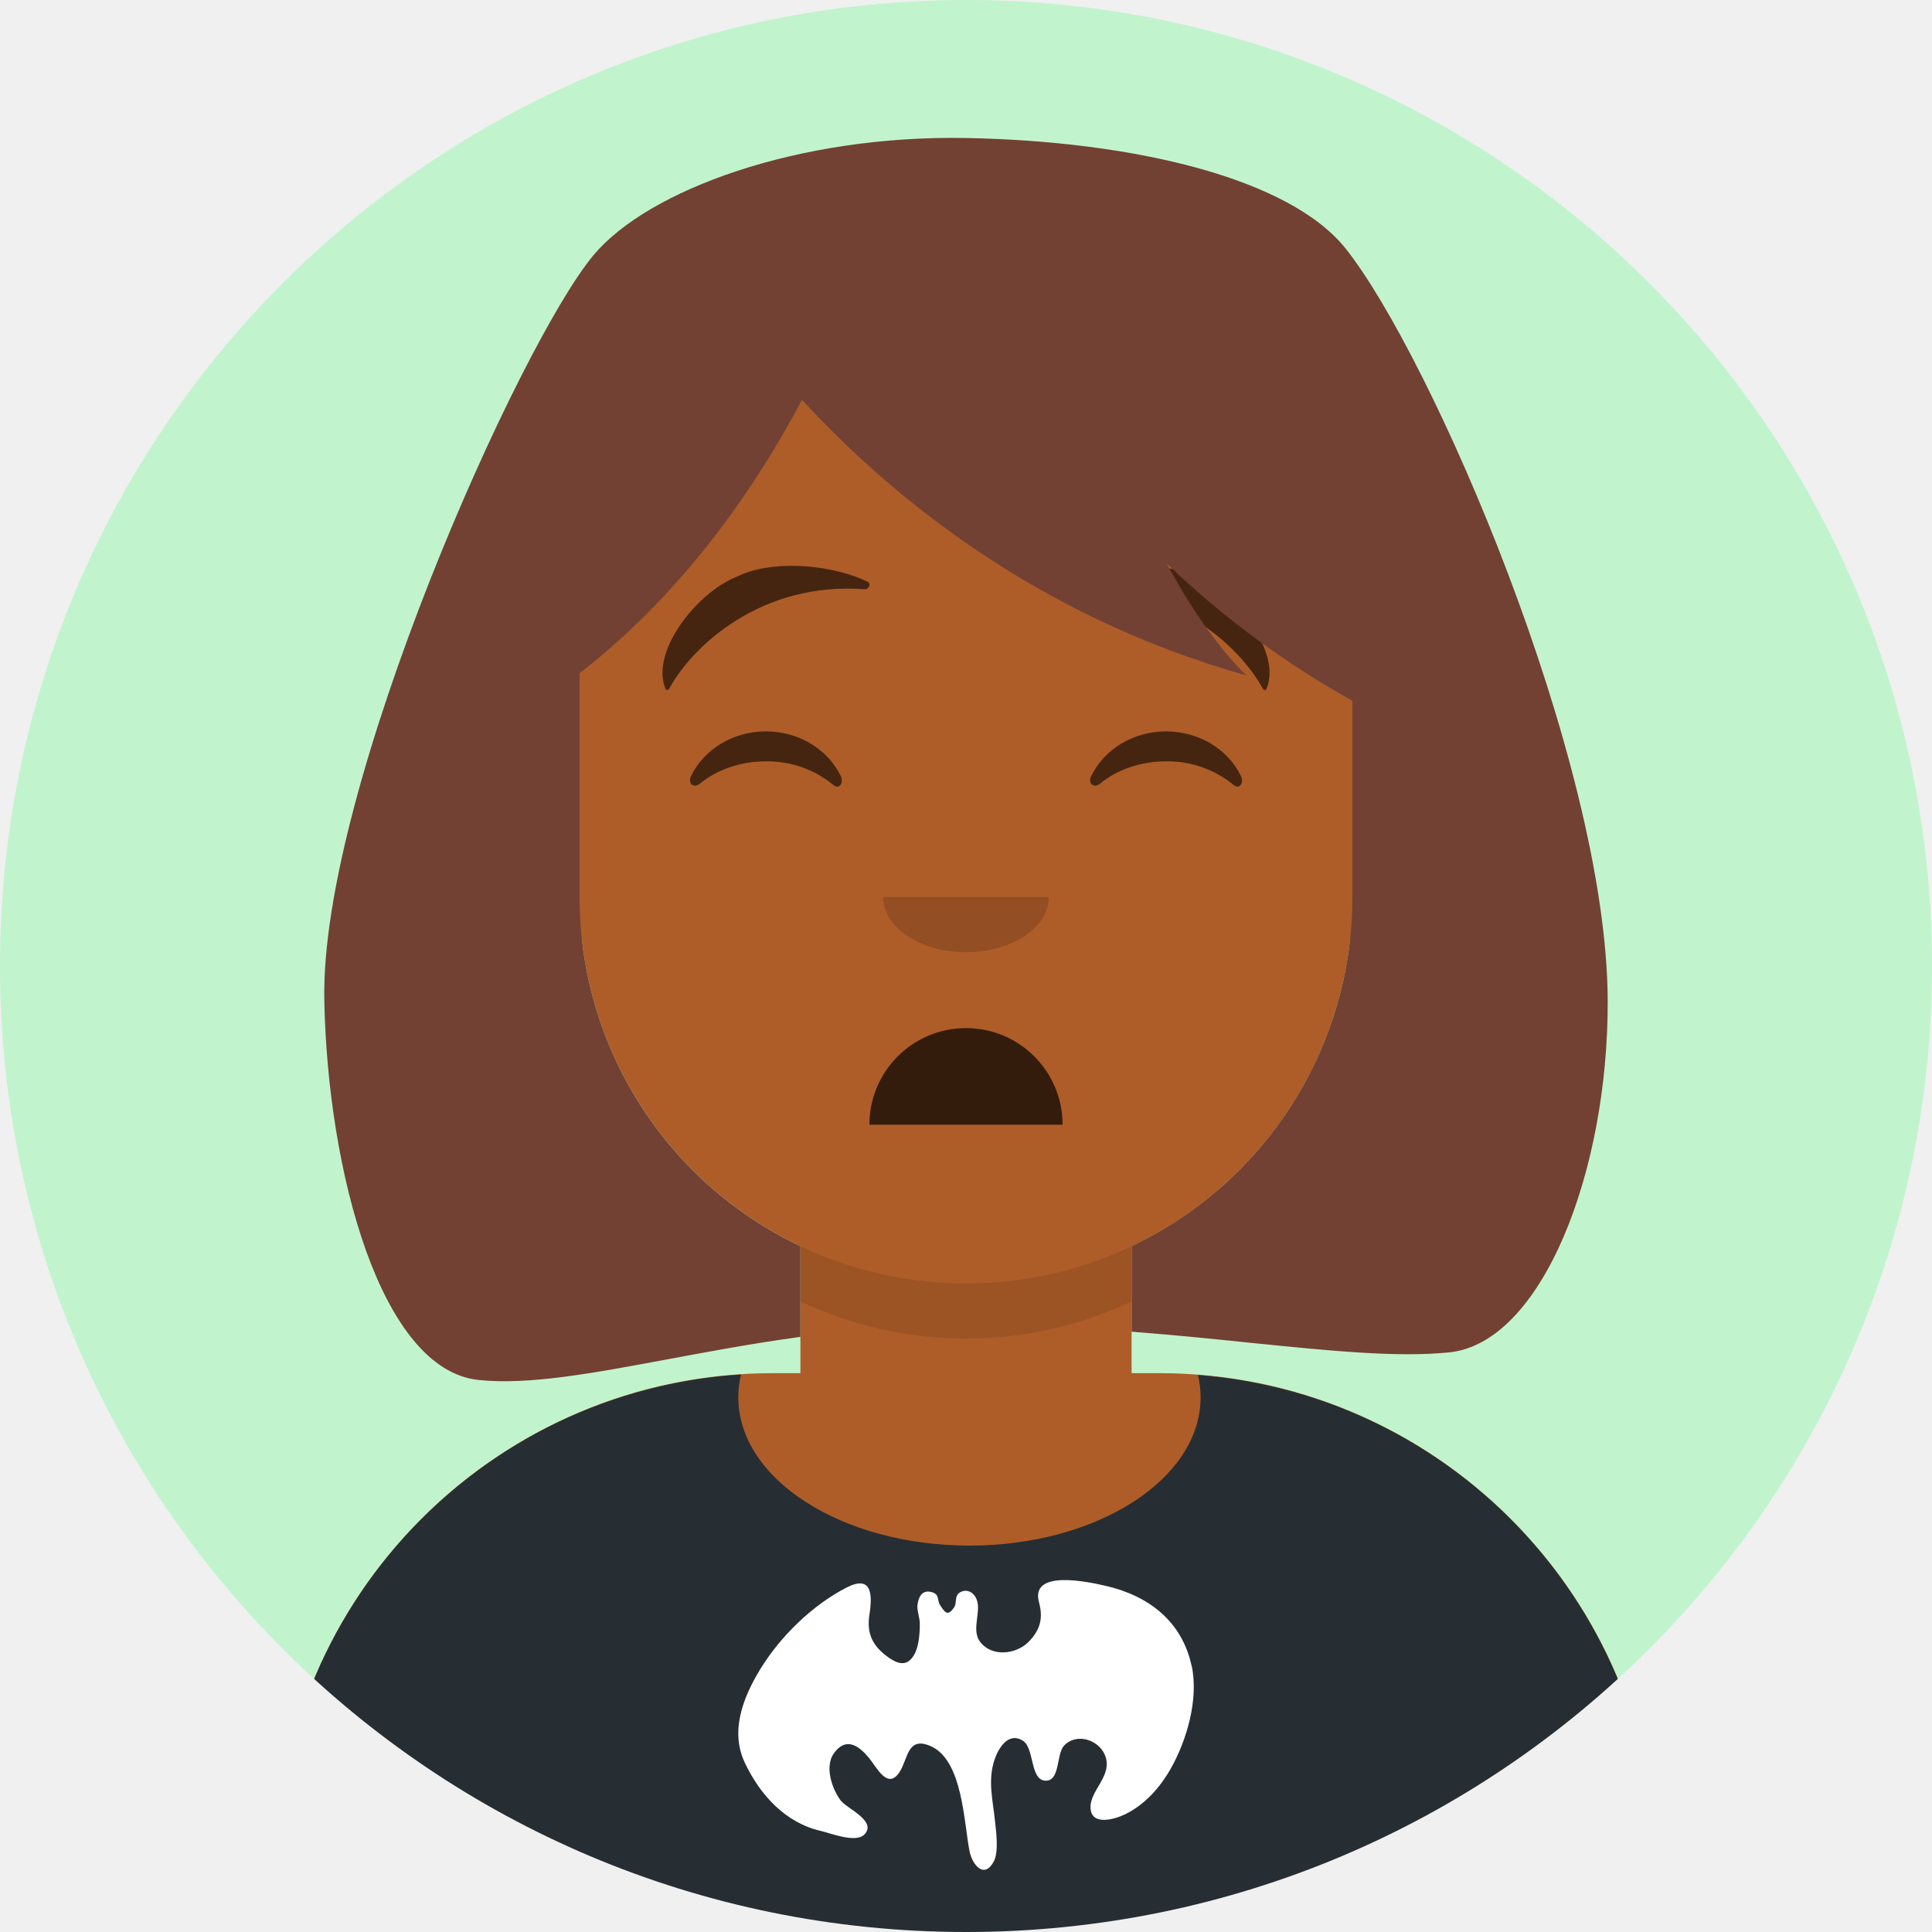
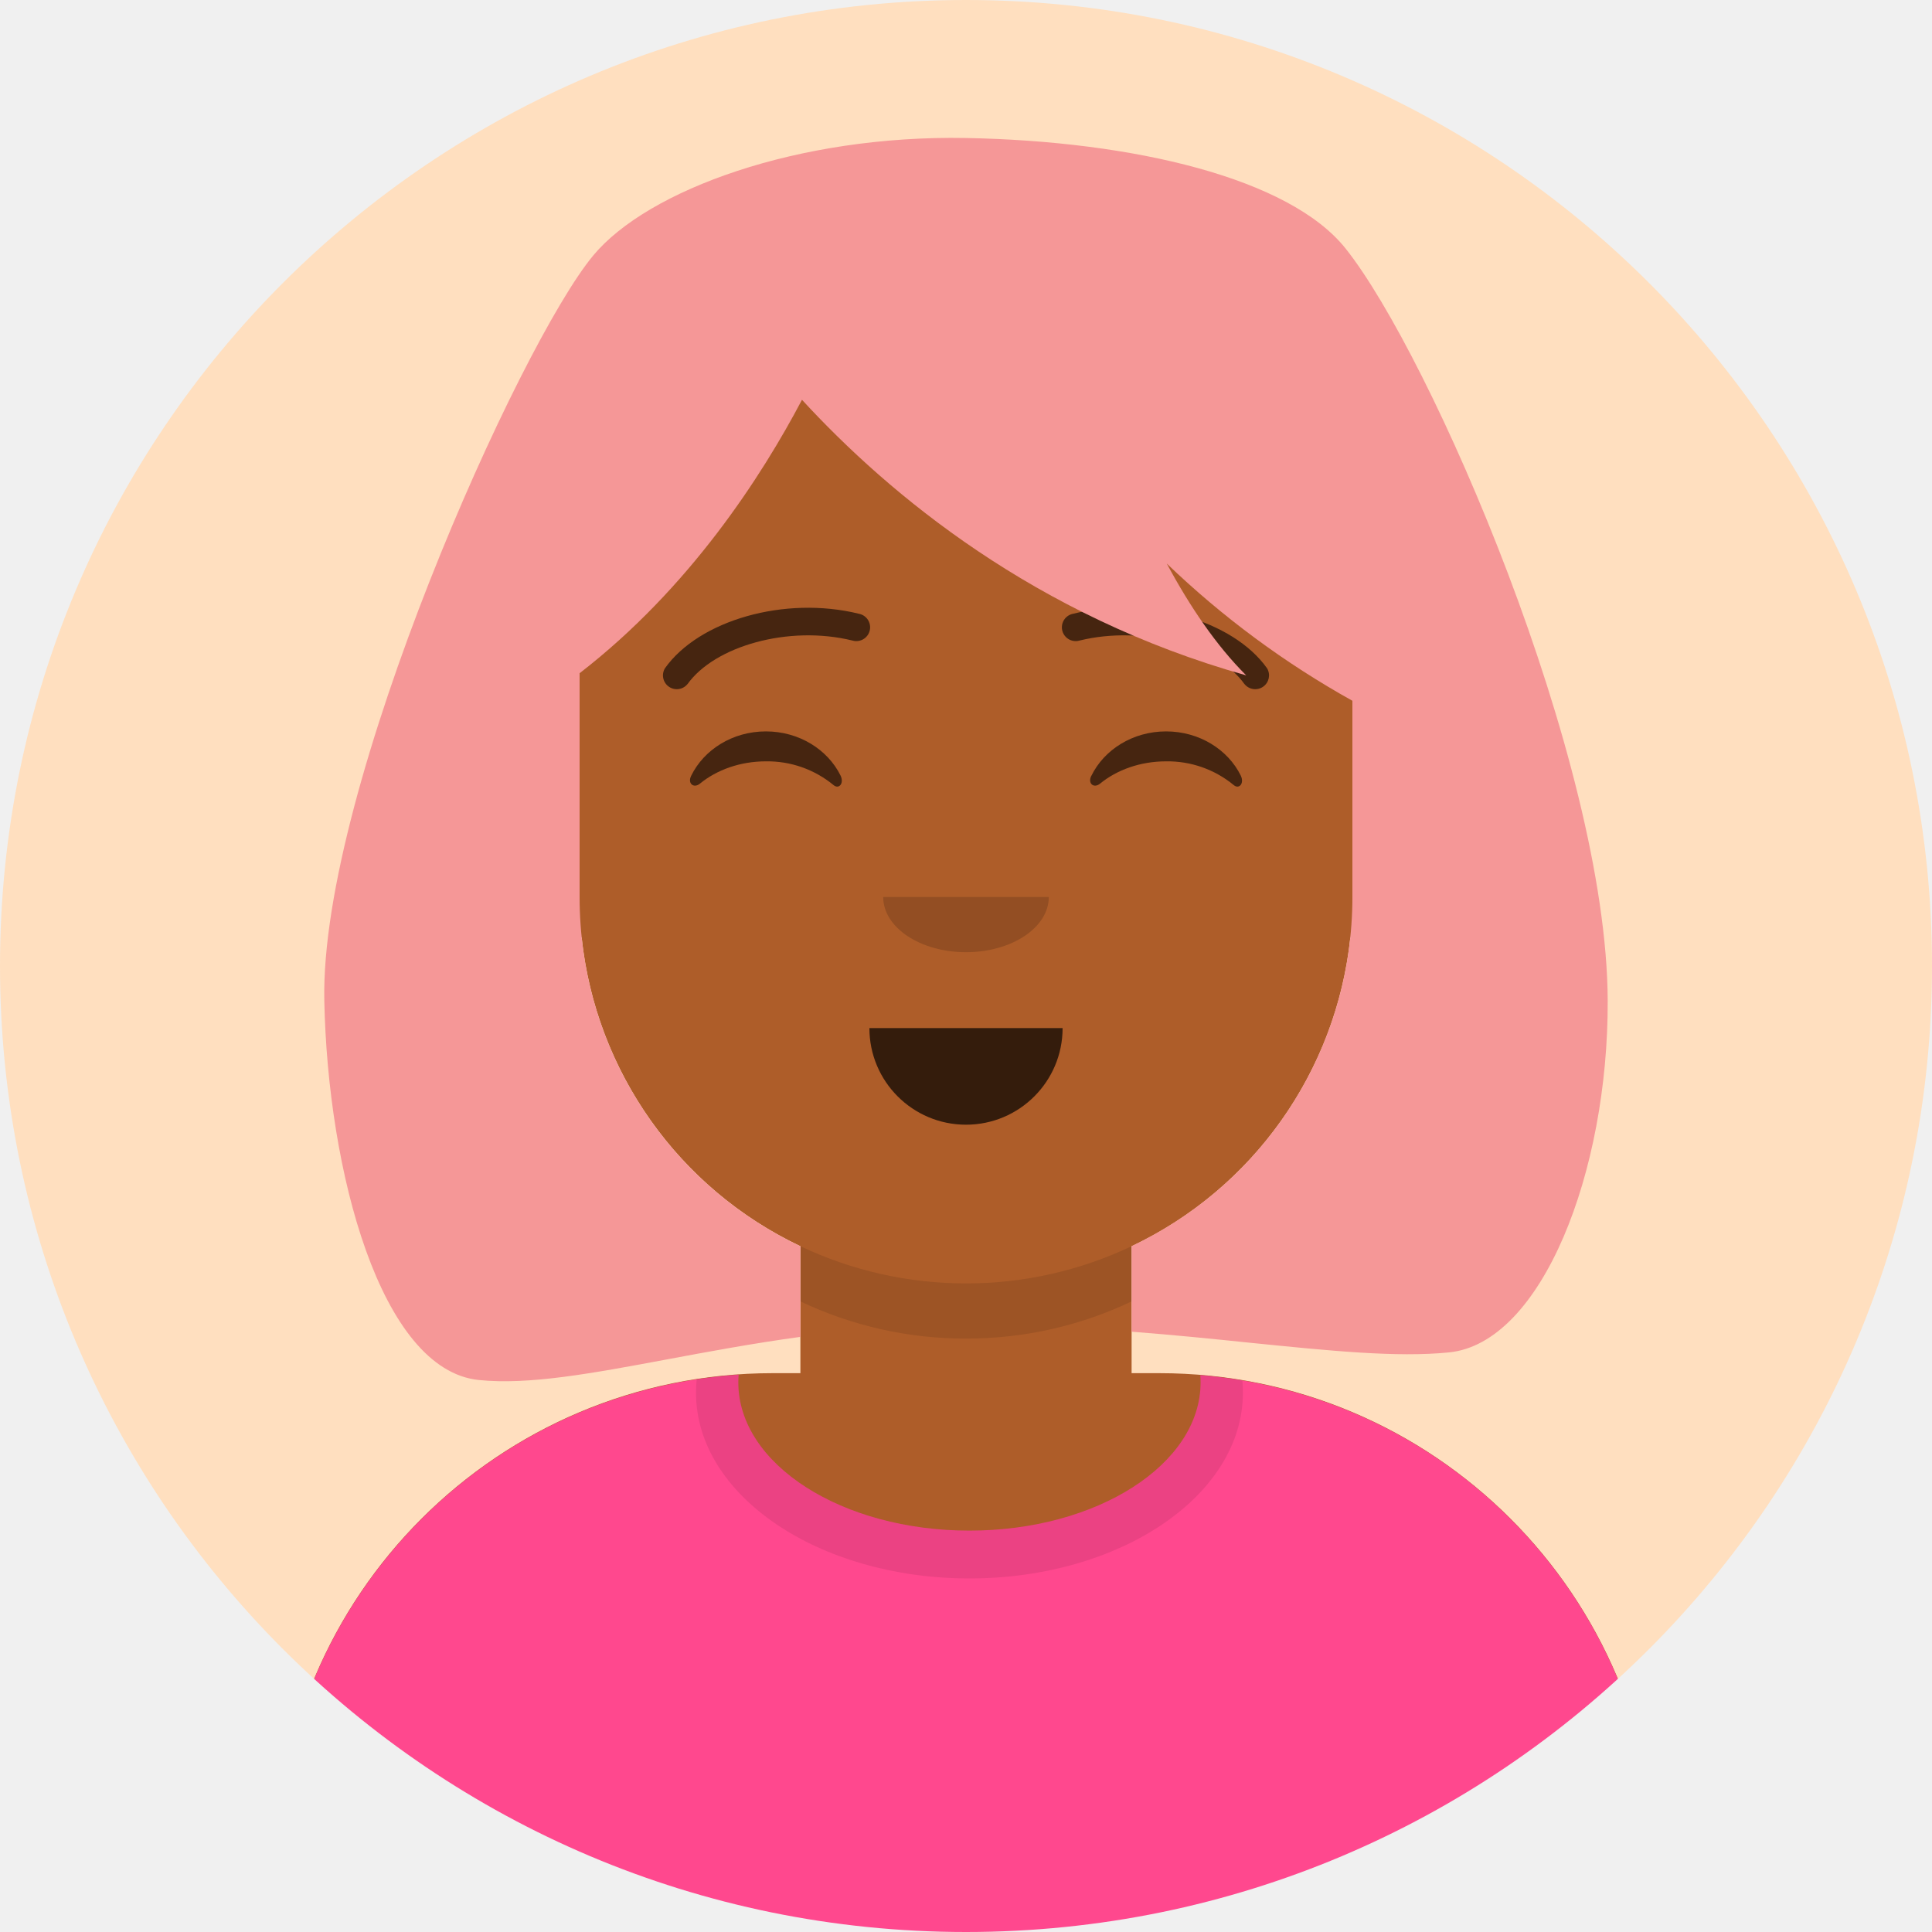
<svg xmlns="http://www.w3.org/2000/svg" viewBox="0 0 280 280" fill="none" shape-rendering="auto">
  <mask id="viewboxMask">
    <rect width="280" height="280" rx="140" ry="140" x="0" y="0" fill="#fff" />
  </mask>
  <g mask="url(#viewboxMask)">
-     <rect fill="#c1f4cd" width="280" height="280" x="0" y="0" />
+     <rect fill="#ffdfbf" width="280" height="280" x="0" y="0" />
    <g transform="translate(8)">
      <path d="M132 36a56 56 0 0 0-56 56v6.17A12 12 0 0 0 66 110v14a12 12 0 0 0 10.3 11.88 56.04 56.04 0 0 0 31.7 44.73v18.4h-4a72 72 0 0 0-72 72v9h200v-9a72 72 0 0 0-72-72h-4v-18.39a56.04 56.04 0 0 0 31.7-44.73A12 12 0 0 0 198 124v-14a12 12 0 0 0-10-11.83V92a56 56 0 0 0-56-56Z" fill="#ae5d29" />
      <path d="M108 180.61v8a55.79 55.79 0 0 0 24 5.39c8.59 0 16.73-1.93 24-5.39v-8a55.79 55.79 0 0 1-24 5.39 55.79 55.79 0 0 1-24-5.39Z" fill="#000" fill-opacity=".1" />
      <g transform="translate(0 170)">
-         <path d="M132.5 54C151 54 166 44.37 166 32.5c0-1.1-.13-2.18-.38-3.23A72 72 0 0 1 232 101.05V110H32v-8.95A72 72 0 0 1 99.4 29.2a14.1 14.1 0 0 0-.4 3.3C99 44.37 114 54 132.5 54Z" fill="#262e33" />
-         <g transform="translate(77 58)">
-           <path fill-rule="evenodd" clip-rule="evenodd" d="M87.69 13.4c-1.4-6.43-6.21-10.15-12.5-11.58-2.53-.58-10.92-2.4-9.61 2.4.6 2.18.26 3.97-1.55 5.77-1.77 1.76-5.24 2.2-6.96-.01-1.47-1.9.43-4.72-.72-6.57-.44-.71-1.21-1.08-2.03-.73-1.14.5-.53 1.56-1.07 2.32-.85 1.2-1.24.83-2-.37-.49-.76-.02-1.58-1.26-1.9-1.43-.37-1.9.83-2.03 1.92-.08.69.32 1.8.34 2.5.03 1.35-.1 3.31-.73 4.52-1.12 2.14-2.7 1.45-4.38.1-1.98-1.6-2.56-3.39-2.18-5.82.46-2.92.3-5.71-3.28-3.89-5.02 2.57-9.68 7.14-12.59 11.92-2.44 4.02-4.36 8.9-2.2 13.48 2.21 4.67 5.86 8.69 10.97 9.88 1.32.3 5.09 1.81 6.34.55 1.95-1.96-2.54-3.78-3.43-4.97-1.26-1.7-2.34-4.92-.96-6.83 1.76-2.43 3.6-1.08 5.05.64 1.13 1.35 2.75 4.82 4.5 2.02 1.21-1.93 1.1-5.1 4.4-3.72 4.73 1.98 4.87 11.12 5.71 15.3.37 1.82 2.04 4.06 3.47 1.52.8-1.4.37-4.42.22-5.86-.3-2.99-1.08-5.92-.1-8.88.55-1.71 2-4.16 4.12-2.84 1.73 1.06 1 5.81 3.35 5.8 2.07 0 1.5-3.79 2.6-5.04 1.69-1.9 4.92-1 5.92 1.25 1.33 3.03-2.2 5.13-2.05 7.79.16 2.59 3.5 1.58 4.9.92 2.87-1.35 5.11-3.85 6.67-6.57 2.4-4.2 4.13-10.22 3.08-15.03" fill="#fff" />
-         </g>
+         <path d="M132.5 51.83c18.5 0 33.5-9.62 33.5-21.48 0-.36-.01-.7-.04-1.06A72 72 0 0 1 232 101.04V110H32v-8.95a72 72 0 0 1 67.05-71.83c-.03.37-.05.75-.05 1.13 0 11.86 15 21.48 33.5 21.48Z" fill="#ff488e" />
+         <path d="M132.5 58.76c21.89 0 39.63-12.05 39.63-26.91 0-.6-.02-1.2-.08-1.8-2-.33-4.03-.59-6.1-.76.04.35.05.7.05 1.06 0 11.86-15 21.48-33.5 21.48S99 42.2 99 30.35c0-.38.02-.76.05-1.13-2.06.14-4.08.36-6.08.67-.07.65-.1 1.3-.1 1.96 0 14.86 17.74 26.91 39.63 26.91Z" fill="#000" fill-opacity=".08" />
      </g>
      <g transform="translate(78 134)">
-         <path fill-rule="evenodd" clip-rule="evenodd" d="M40 29a14 14 0 1 1 28 0" fill="#000" fill-opacity=".7" />
+         <path fill-rule="evenodd" clip-rule="evenodd" d="M40 15a14 14 0 1 0 28 0" fill="#000" fill-opacity=".7" />
      </g>
      <g transform="translate(104 122)">
        <path fill-rule="evenodd" clip-rule="evenodd" d="M16 8c0 4.42 5.37 8 12 8s12-3.58 12-8" fill="#000" fill-opacity=".16" />
      </g>
      <g transform="translate(76 90)">
        <path d="M16.16 22.45c1.85-3.8 6-6.45 10.84-6.45 4.81 0 8.96 2.63 10.82 6.4.55 1.13-.24 2.05-1.03 1.37a15.05 15.05 0 0 0-9.8-3.43c-3.73 0-7.12 1.24-9.55 3.23-.9.73-1.82-.01-1.28-1.12ZM74.16 22.45c1.85-3.8 6-6.45 10.84-6.45 4.81 0 8.96 2.63 10.82 6.4.55 1.13-.24 2.05-1.03 1.37a15.05 15.05 0 0 0-9.8-3.43c-3.74 0-7.13 1.24-9.56 3.23-.9.73-1.82-.01-1.28-1.12Z" fill-rule="evenodd" clip-rule="evenodd" fill="#000" fill-opacity=".6" />
      </g>
      <g transform="translate(76 82)">
-         <path d="m22.77 1.58.9-.4C28.93-.91 36.88-.03 41.73 2.3c.57.27.18 1.15-.4 1.1-14.92-1.14-24.96 8.15-28.37 14.45-.1.18-.41.2-.49.03-2.3-5.32 4.45-13.98 10.3-16.3ZM89.23 1.58l-.9-.4C83.07-.91 75.12-.03 70.27 2.3c-.57.27-.18 1.15.4 1.1 14.92-1.14 24.96 8.15 28.37 14.45.1.18.41.2.49.03 2.3-5.32-4.45-13.98-10.3-16.3Z" fill-rule="evenodd" clip-rule="evenodd" fill="#000" fill-opacity=".6" />
+         <path d="M15.63 17.16c3.92-5.51 14.65-8.6 23.9-6.33a2 2 0 1 0 .95-3.88c-10.74-2.64-23.17.94-28.11 7.9a2 2 0 0 0 3.26 2.3ZM96.37 17.16c-3.91-5.51-14.65-8.6-23.9-6.33a2 2 0 1 1-.95-3.88c10.74-2.64 23.17.94 28.11 7.9a2 2 0 0 1-3.26 2.3Z" fill="#000" fill-opacity=".6" />
      </g>
      <g transform="translate(-1)">
-         <path d="M40 145c-.62-30.84 28.32-95.2 39-108 7.92-9.5 29.7-17.45 54-17 24.3.45 46.86 5.81 55 16 12.32 15.43 37.87 74.08 38 109 .1 24.8-9.54 49.66-23 51-7.6.76-17.26-.23-28.86-1.4-5.3-.55-11.02-1.13-17.14-1.6V180.6A56 56 0 0 0 189 130v-28.44a130.34 130.34 0 0 1-26.9-19.88c3.35 6.24 7.19 11.9 11.51 16.2-30.57-8.59-51.71-26.16-64.38-39.94C103.39 69.02 92.96 85.23 77 97.57V130a56 56 0 0 0 32 50.61v13.14c-6.95.95-13.41 2.16-19.36 3.27-10.85 2.02-19.98 3.73-27.26 2.98-14.22-1.47-21.88-30.2-22.38-55Z" fill="#724133" />
+         <path d="M40 145c-.62-30.84 28.32-95.2 39-108 7.92-9.5 29.7-17.45 54-17 24.3.45 46.86 5.81 55 16 12.32 15.43 37.87 74.08 38 109 .1 24.8-9.54 49.66-23 51-7.6.76-17.26-.23-28.86-1.4-5.3-.55-11.02-1.13-17.14-1.6V180.6A56 56 0 0 0 189 130v-28.44a130.34 130.34 0 0 1-26.9-19.88c3.35 6.24 7.19 11.9 11.51 16.2-30.57-8.59-51.71-26.16-64.38-39.94C103.39 69.02 92.96 85.23 77 97.57V130a56 56 0 0 0 32 50.61v13.14c-6.95.95-13.41 2.16-19.36 3.27-10.85 2.02-19.98 3.73-27.26 2.98-14.22-1.47-21.88-30.2-22.38-55Z" fill="#f59797" />
      </g>
      <g transform="translate(49 72)" />
      <g transform="translate(62 42)" />
    </g>
  </g>
</svg>
